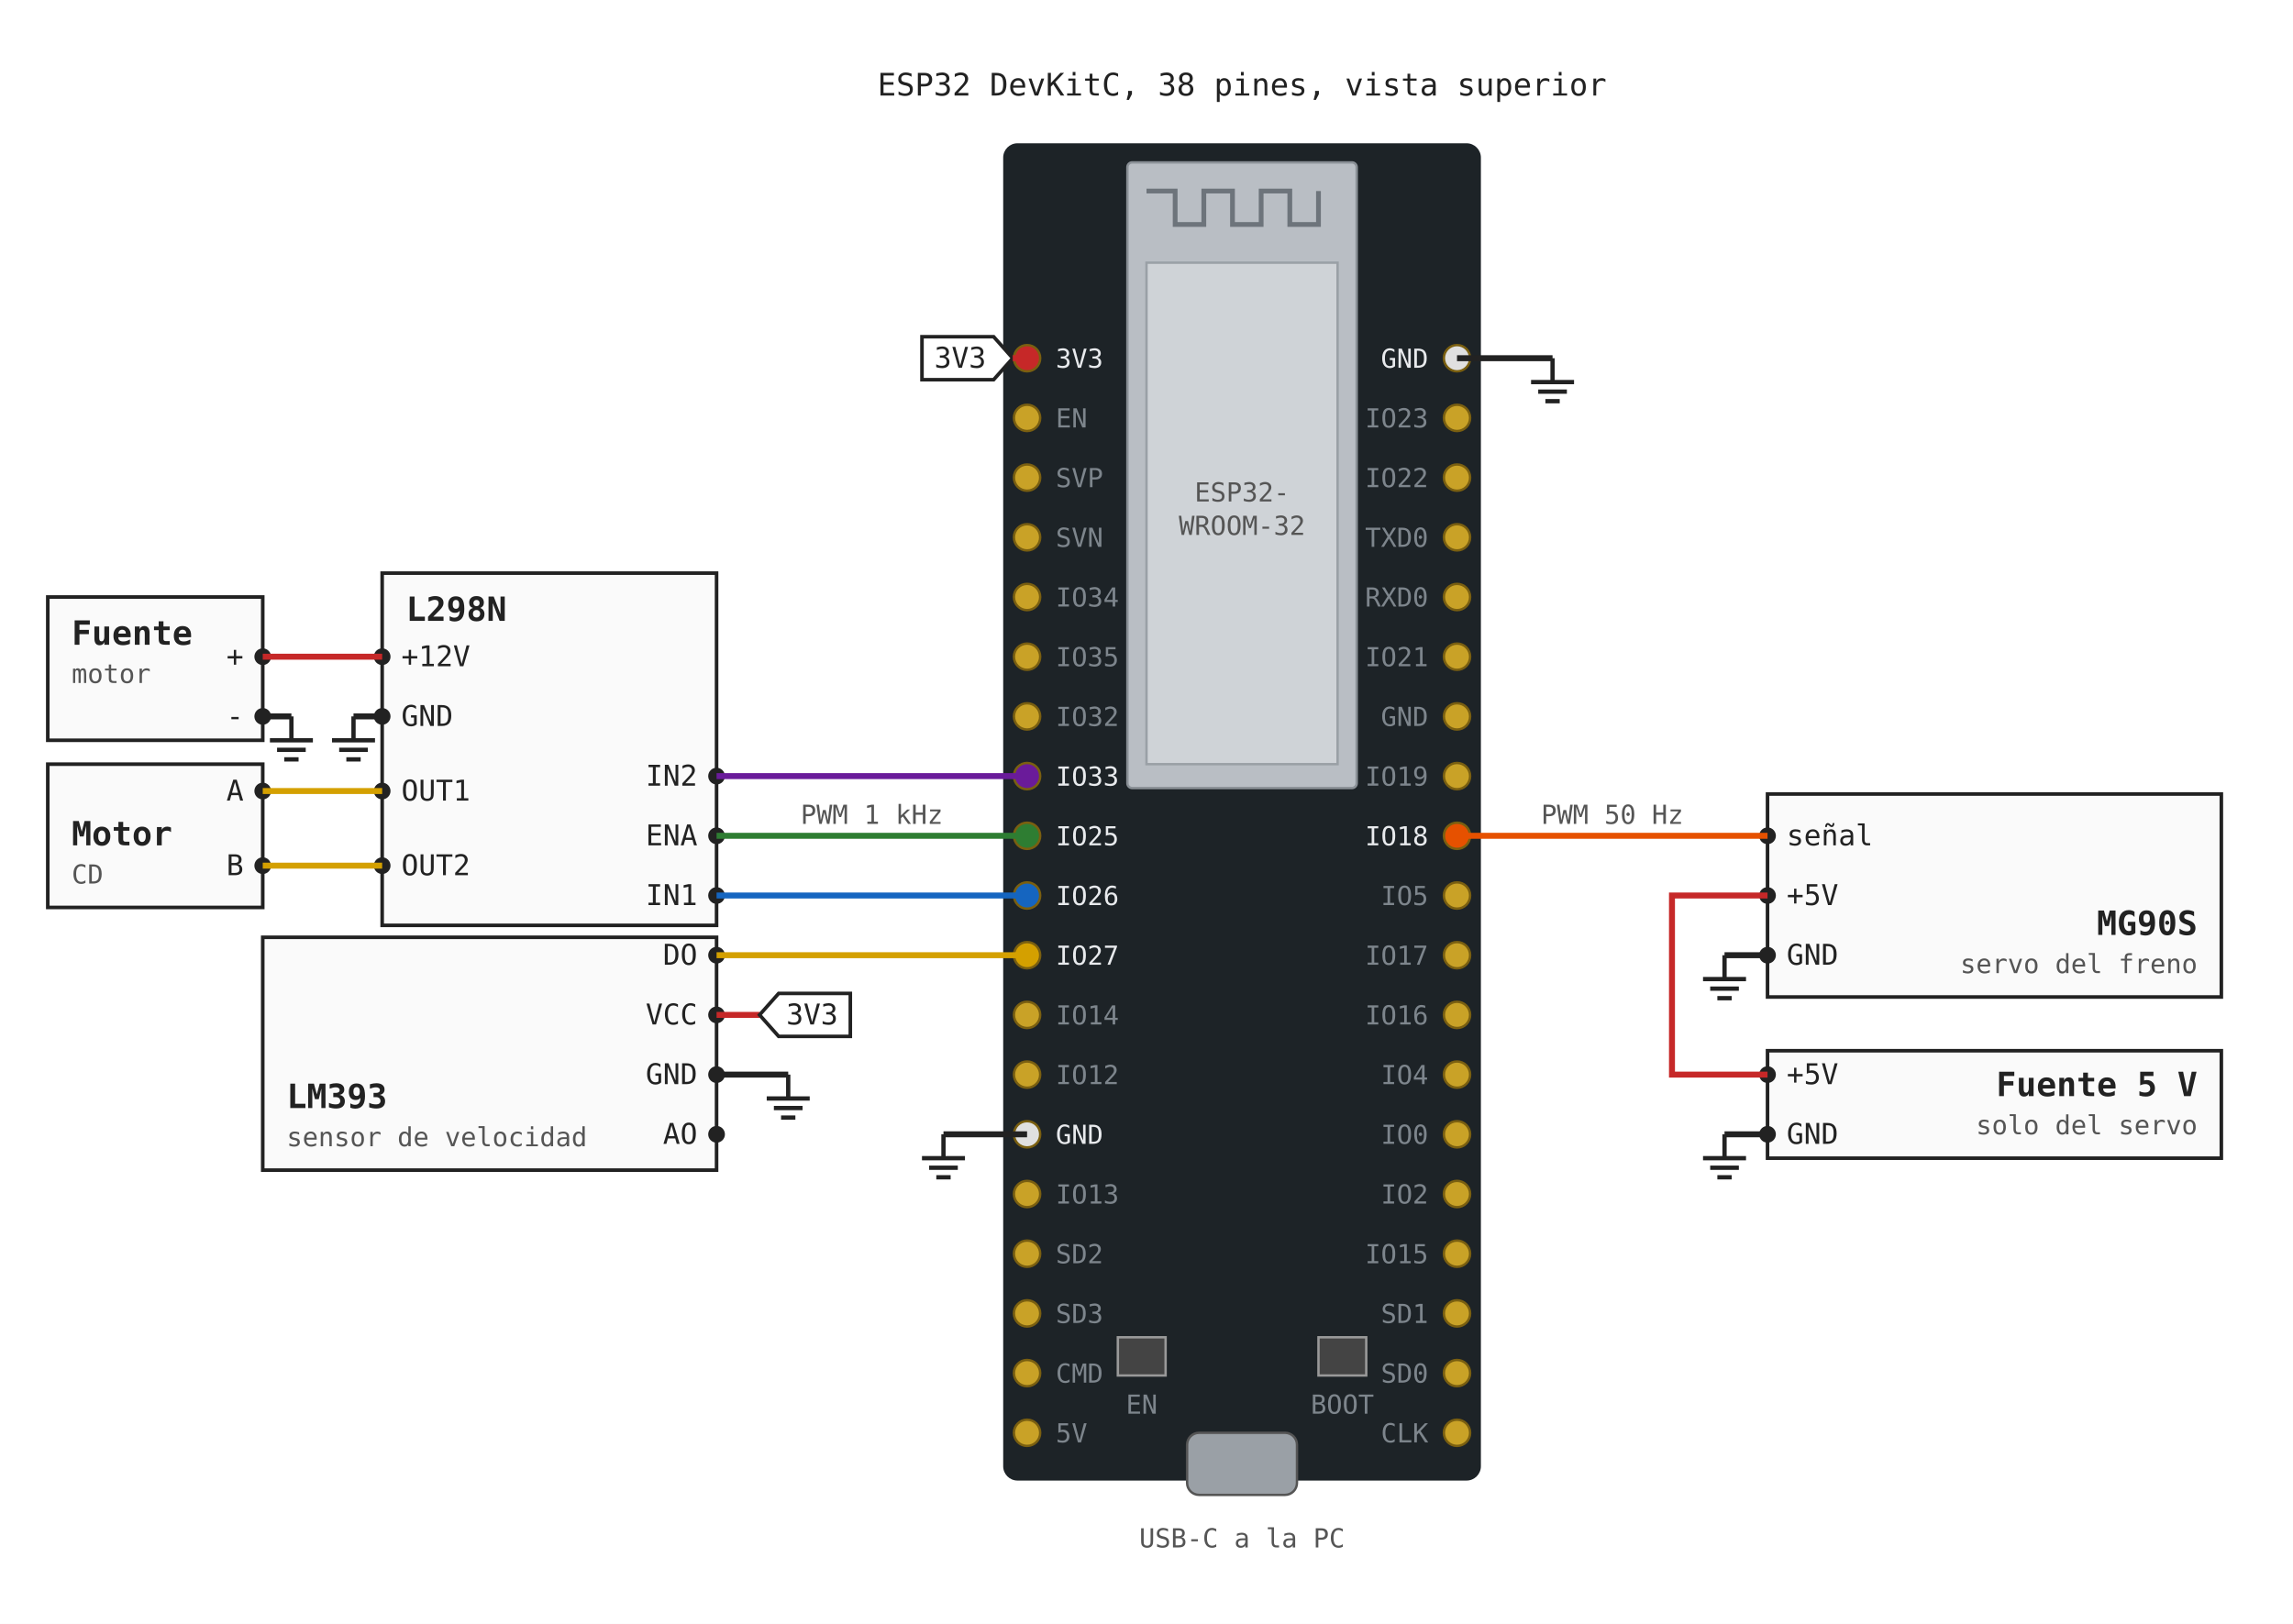
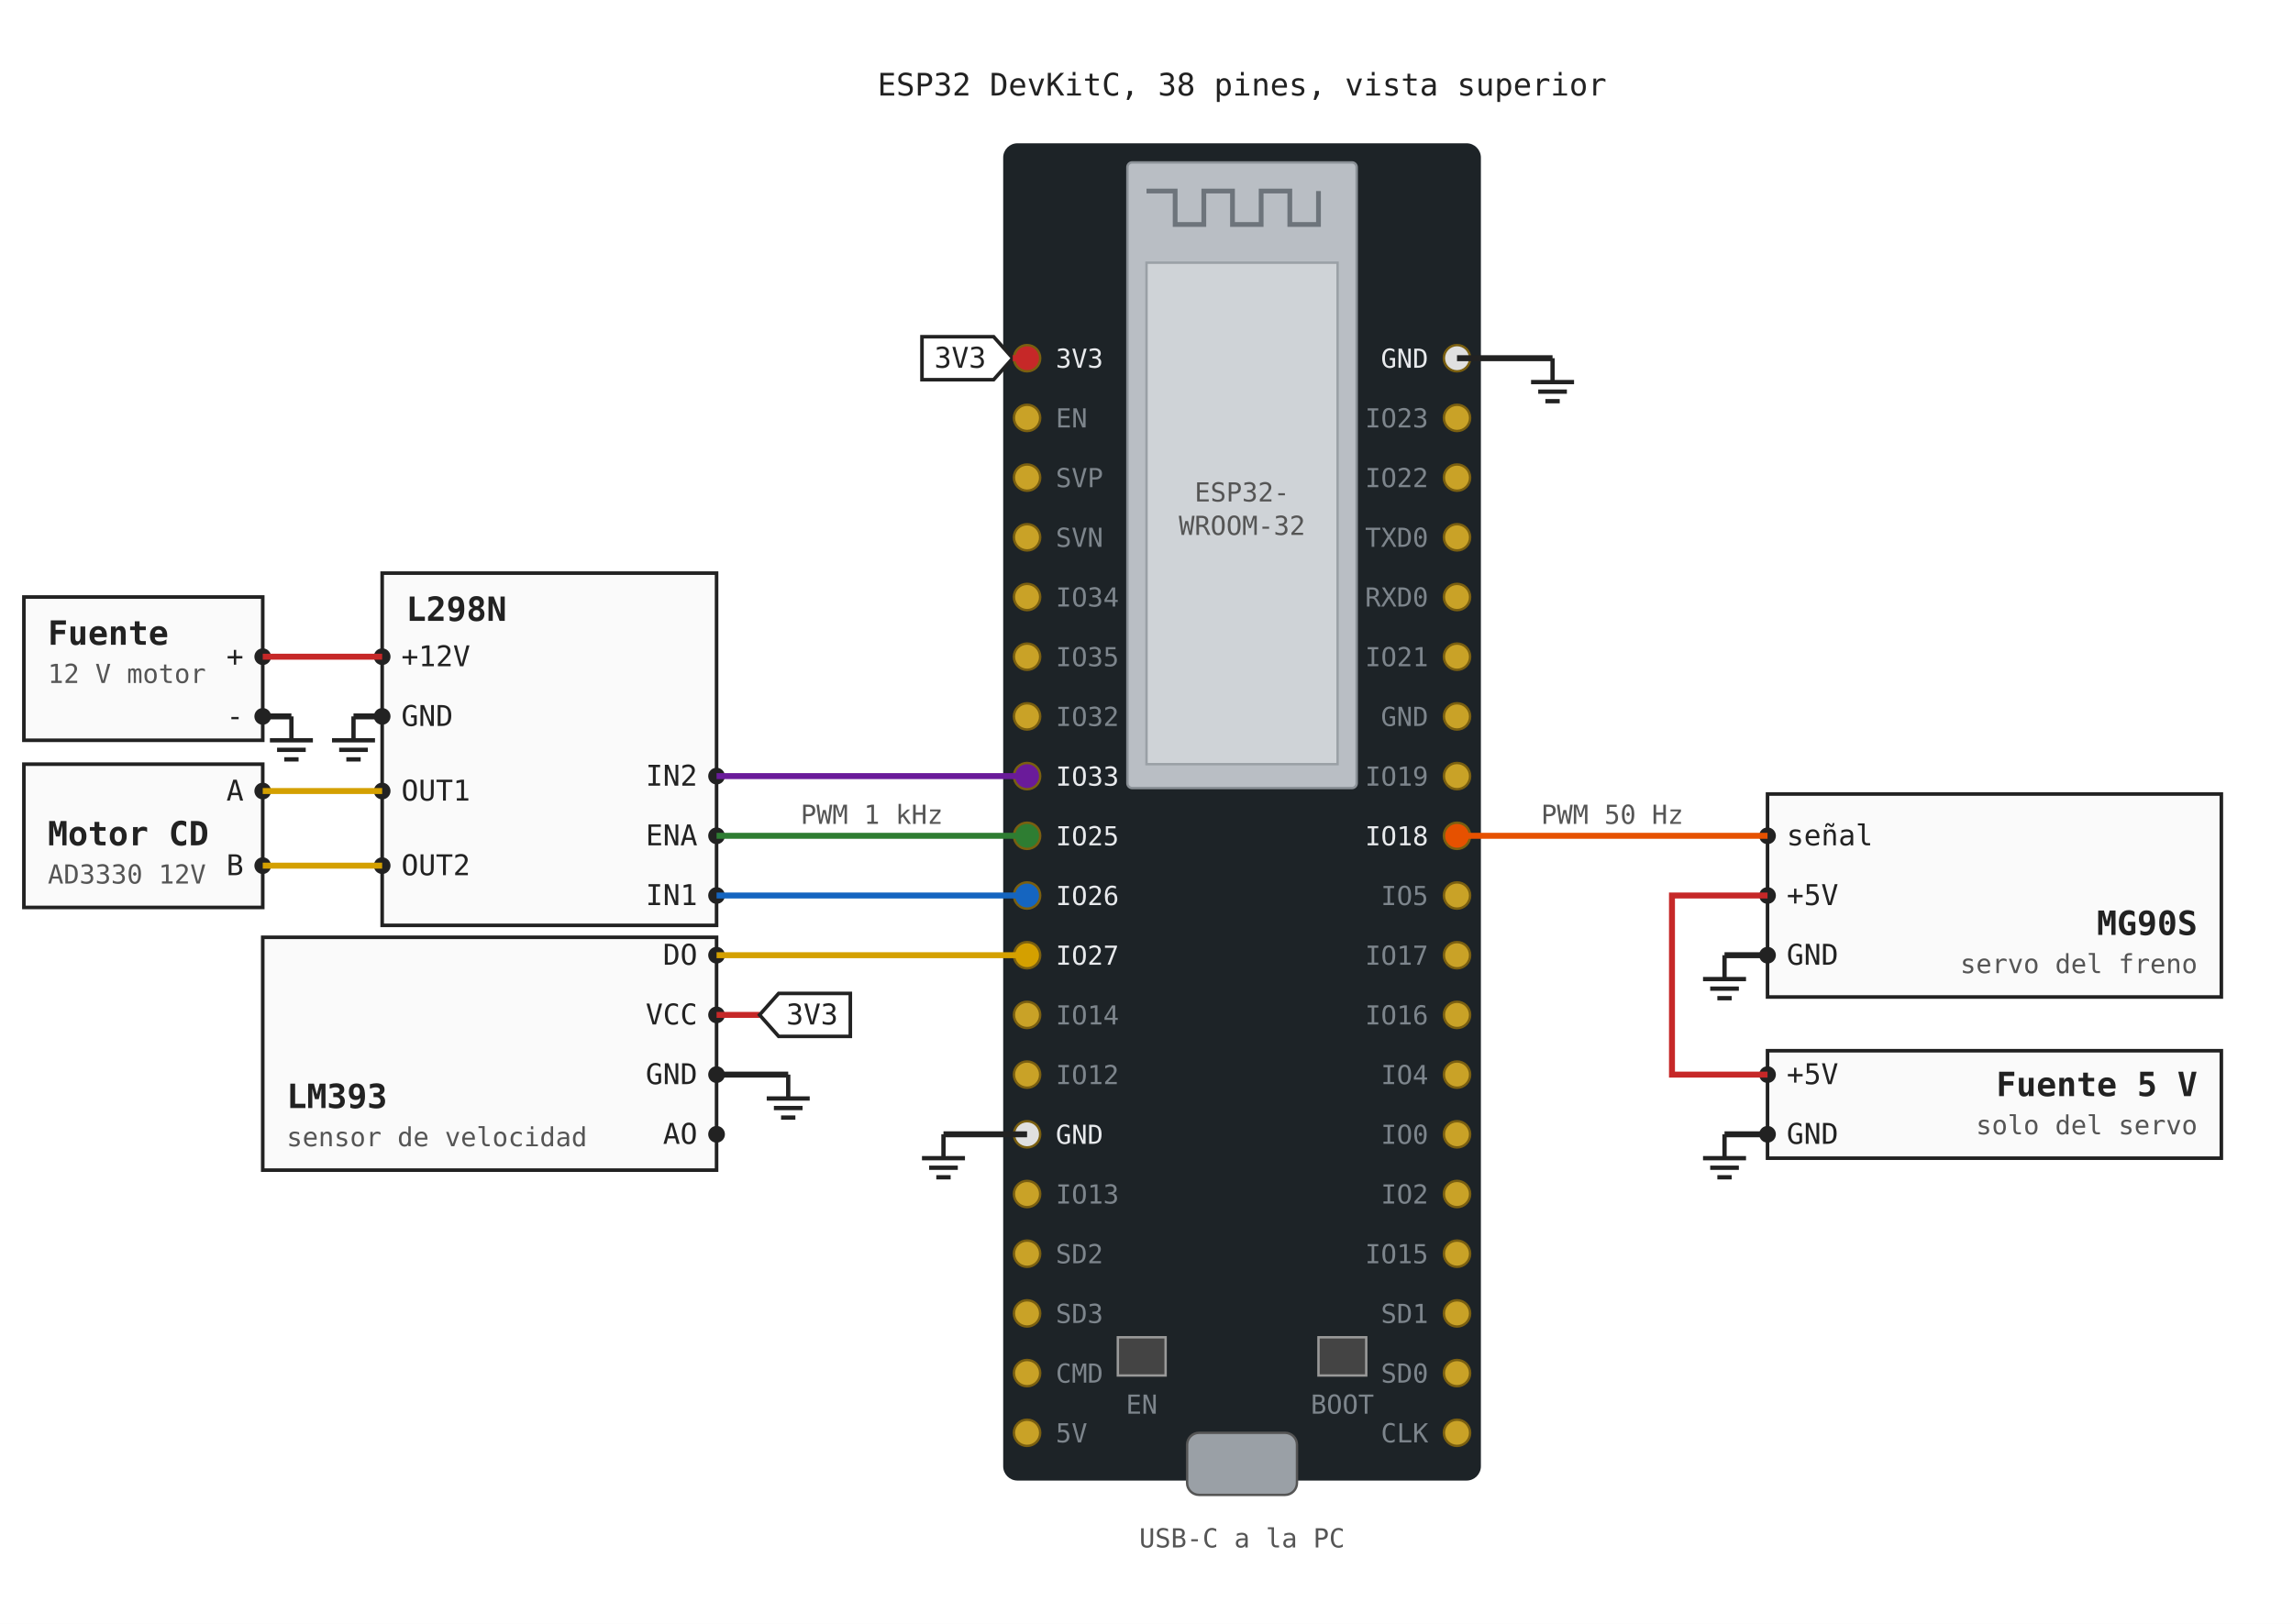
<svg xmlns="http://www.w3.org/2000/svg" viewBox="0 0 960 680" width="960" height="680">
  <style>text{font-family:"DejaVu Sans Mono",Menlo,Consolas,monospace}.pin{font-size:12px;fill:#222}.mod{font-size:14px;font-weight:bold;fill:#222}.det{font-size:11px;fill:#555}.sk{font-size:11px;fill:#e8eaed}.sk0{font-size:11px;fill:#7d858c}.tit{font-size:13px;fill:#222}</style>
  <rect width="960" height="680" fill="#fff" />
  <text x="520" y="40" class="tit" text-anchor="middle">ESP32 DevKitC, 38 pines, vista superior</text>
  <rect x="420" y="60" width="200" height="560" rx="6" fill="#1d2327" />
  <rect x="472" y="68" width="96" height="262" rx="2" fill="#b9bec4" stroke="#8a9096" />
  <path d="M480,80 h12 v14 h12 v-14 h12 v14 h12 v-14 h12 v14 h12 v-14" stroke="#6d747b" stroke-width="2" fill="none" />
  <rect x="480" y="110" width="80" height="210" fill="#cfd3d7" stroke="#9aa0a6" />
  <text x="520" y="210" class="det" text-anchor="middle" fill="#333">ESP32-</text>
  <text x="520" y="224" class="det" text-anchor="middle" fill="#333">WROOM-32</text>
  <rect x="468" y="560" width="20" height="16" fill="#444" stroke="#999" />
  <text x="478" y="592" class="sk0" text-anchor="middle">EN</text>
  <rect x="552" y="560" width="20" height="16" fill="#444" stroke="#999" />
  <text x="562" y="592" class="sk0" text-anchor="middle">BOOT</text>
  <rect x="497" y="600" width="46" height="26" rx="5" fill="#9aa0a6" stroke="#555" />
  <text x="520" y="648" class="det" text-anchor="middle">USB-C a la PC</text>
  <circle cx="430" cy="150" r="5.5" fill="#c62828" stroke="#7a5f10" />
  <text x="442" y="154" class="sk">3V3</text>
  <circle cx="430" cy="175" r="5.5" fill="#c9a227" stroke="#7a5f10" />
  <text x="442" y="179" class="sk0">EN</text>
  <circle cx="430" cy="200" r="5.5" fill="#c9a227" stroke="#7a5f10" />
  <text x="442" y="204" class="sk0">SVP</text>
  <circle cx="430" cy="225" r="5.5" fill="#c9a227" stroke="#7a5f10" />
  <text x="442" y="229" class="sk0">SVN</text>
  <circle cx="430" cy="250" r="5.5" fill="#c9a227" stroke="#7a5f10" />
  <text x="442" y="254" class="sk0">IO34</text>
  <circle cx="430" cy="275" r="5.5" fill="#c9a227" stroke="#7a5f10" />
  <text x="442" y="279" class="sk0">IO35</text>
  <circle cx="430" cy="300" r="5.5" fill="#c9a227" stroke="#7a5f10" />
  <text x="442" y="304" class="sk0">IO32</text>
  <circle cx="430" cy="325" r="5.5" fill="#6a1b9a" stroke="#7a5f10" />
  <text x="442" y="329" class="sk">IO33</text>
  <circle cx="430" cy="350" r="5.5" fill="#2e7d32" stroke="#7a5f10" />
  <text x="442" y="354" class="sk">IO25</text>
  <circle cx="430" cy="375" r="5.5" fill="#1565c0" stroke="#7a5f10" />
  <text x="442" y="379" class="sk">IO26</text>
  <circle cx="430" cy="400" r="5.5" fill="#d4a000" stroke="#7a5f10" />
  <text x="442" y="404" class="sk">IO27</text>
  <circle cx="430" cy="425" r="5.5" fill="#c9a227" stroke="#7a5f10" />
  <text x="442" y="429" class="sk0">IO14</text>
  <circle cx="430" cy="450" r="5.5" fill="#c9a227" stroke="#7a5f10" />
  <text x="442" y="454" class="sk0">IO12</text>
  <circle cx="430" cy="475" r="5.5" fill="#e0e0e0" stroke="#7a5f10" />
  <text x="442" y="479" class="sk">GND</text>
  <circle cx="430" cy="500" r="5.5" fill="#c9a227" stroke="#7a5f10" />
  <text x="442" y="504" class="sk0">IO13</text>
  <circle cx="430" cy="525" r="5.5" fill="#c9a227" stroke="#7a5f10" />
  <text x="442" y="529" class="sk0">SD2</text>
  <circle cx="430" cy="550" r="5.5" fill="#c9a227" stroke="#7a5f10" />
  <text x="442" y="554" class="sk0">SD3</text>
  <circle cx="430" cy="575" r="5.5" fill="#c9a227" stroke="#7a5f10" />
  <text x="442" y="579" class="sk0">CMD</text>
  <circle cx="430" cy="600" r="5.5" fill="#c9a227" stroke="#7a5f10" />
  <text x="442" y="604" class="sk0">5V</text>
  <circle cx="610" cy="150" r="5.5" fill="#e0e0e0" stroke="#7a5f10" />
  <text x="598" y="154" class="sk" text-anchor="end">GND</text>
  <circle cx="610" cy="175" r="5.5" fill="#c9a227" stroke="#7a5f10" />
  <text x="598" y="179" class="sk0" text-anchor="end">IO23</text>
  <circle cx="610" cy="200" r="5.5" fill="#c9a227" stroke="#7a5f10" />
  <text x="598" y="204" class="sk0" text-anchor="end">IO22</text>
  <circle cx="610" cy="225" r="5.5" fill="#c9a227" stroke="#7a5f10" />
  <text x="598" y="229" class="sk0" text-anchor="end">TXD0</text>
  <circle cx="610" cy="250" r="5.5" fill="#c9a227" stroke="#7a5f10" />
  <text x="598" y="254" class="sk0" text-anchor="end">RXD0</text>
  <circle cx="610" cy="275" r="5.5" fill="#c9a227" stroke="#7a5f10" />
  <text x="598" y="279" class="sk0" text-anchor="end">IO21</text>
  <circle cx="610" cy="300" r="5.5" fill="#c9a227" stroke="#7a5f10" />
  <text x="598" y="304" class="sk0" text-anchor="end">GND</text>
  <circle cx="610" cy="325" r="5.5" fill="#c9a227" stroke="#7a5f10" />
  <text x="598" y="329" class="sk0" text-anchor="end">IO19</text>
  <circle cx="610" cy="350" r="5.5" fill="#e65100" stroke="#7a5f10" />
  <text x="598" y="354" class="sk" text-anchor="end">IO18</text>
  <circle cx="610" cy="375" r="5.5" fill="#c9a227" stroke="#7a5f10" />
  <text x="598" y="379" class="sk0" text-anchor="end">IO5</text>
  <circle cx="610" cy="400" r="5.5" fill="#c9a227" stroke="#7a5f10" />
  <text x="598" y="404" class="sk0" text-anchor="end">IO17</text>
  <circle cx="610" cy="425" r="5.5" fill="#c9a227" stroke="#7a5f10" />
  <text x="598" y="429" class="sk0" text-anchor="end">IO16</text>
  <circle cx="610" cy="450" r="5.5" fill="#c9a227" stroke="#7a5f10" />
  <text x="598" y="454" class="sk0" text-anchor="end">IO4</text>
  <circle cx="610" cy="475" r="5.5" fill="#c9a227" stroke="#7a5f10" />
  <text x="598" y="479" class="sk0" text-anchor="end">IO0</text>
  <circle cx="610" cy="500" r="5.5" fill="#c9a227" stroke="#7a5f10" />
  <text x="598" y="504" class="sk0" text-anchor="end">IO2</text>
  <circle cx="610" cy="525" r="5.5" fill="#c9a227" stroke="#7a5f10" />
  <text x="598" y="529" class="sk0" text-anchor="end">IO15</text>
  <circle cx="610" cy="550" r="5.5" fill="#c9a227" stroke="#7a5f10" />
  <text x="598" y="554" class="sk0" text-anchor="end">SD1</text>
  <circle cx="610" cy="575" r="5.5" fill="#c9a227" stroke="#7a5f10" />
  <text x="598" y="579" class="sk0" text-anchor="end">SD0</text>
  <circle cx="610" cy="600" r="5.5" fill="#c9a227" stroke="#7a5f10" />
  <text x="598" y="604" class="sk0" text-anchor="end">CLK</text>
  <polygon points="424,150 416,141 386,141 386,159 416,159" fill="#fff" stroke="#222" stroke-width="1.5" />
  <text x="402.0" y="154" class="pin" text-anchor="middle">3V3</text>
  <polyline points="430,150 424,150" fill="none" stroke="#c62828" stroke-width="2.5" />
  <rect x="160" y="240.0" width="140" height="147.5" fill="#fafafa" stroke="#222" stroke-width="1.5" />
  <text x="170" y="260.0" class="mod" text-anchor="start">L298N</text>
  <circle cx="300" cy="325" r="3.5" fill="#222" />
  <text x="292" y="329" class="pin" text-anchor="end">IN2</text>
  <circle cx="300" cy="350" r="3.5" fill="#222" />
  <text x="292" y="354" class="pin" text-anchor="end">ENA</text>
  <circle cx="300" cy="375" r="3.5" fill="#222" />
  <text x="292" y="379" class="pin" text-anchor="end">IN1</text>
  <circle cx="160" cy="275" r="3.5" fill="#222" />
  <text x="168" y="279" class="pin">+12V</text>
  <circle cx="160" cy="300" r="3.5" fill="#222" />
  <text x="168" y="304" class="pin">GND</text>
  <circle cx="160" cy="331.25" r="3.5" fill="#222" />
  <text x="168" y="335.25" class="pin">OUT1</text>
  <circle cx="160" cy="362.5" r="3.5" fill="#222" />
  <text x="168" y="366.5" class="pin">OUT2</text>
  <polyline points="300,325 430,325" fill="none" stroke="#6a1b9a" stroke-width="2.5" />
  <polyline points="300,350 430,350" fill="none" stroke="#2e7d32" stroke-width="2.5" />
  <polyline points="300,375 430,375" fill="none" stroke="#1565c0" stroke-width="2.5" />
  <text x="365" y="345" class="det" text-anchor="middle">PWM 1 kHz</text>
  <rect x="110" y="392.5" width="190" height="97.5" fill="#fafafa" stroke="#222" stroke-width="1.5" />
  <text x="120" y="464.0" class="mod" text-anchor="start">LM393</text>
  <text x="120" y="480.0" class="det" text-anchor="start">sensor de velocidad</text>
  <circle cx="300" cy="400" r="3.5" fill="#222" />
  <text x="292" y="404" class="pin" text-anchor="end">DO</text>
  <circle cx="300" cy="425" r="3.5" fill="#222" />
  <text x="292" y="429" class="pin" text-anchor="end">VCC</text>
  <circle cx="300" cy="450" r="3.5" fill="#222" />
  <text x="292" y="454" class="pin" text-anchor="end">GND</text>
  <circle cx="300" cy="475" r="3.5" fill="#222" />
  <text x="292" y="479" class="pin" text-anchor="end">AO</text>
  <polyline points="300,400 430,400" fill="none" stroke="#d4a000" stroke-width="2.5" />
  <polyline points="300,425 318,425" fill="none" stroke="#c62828" stroke-width="2.5" />
  <polygon points="318,425 326,416 356,416 356,434 326,434" fill="#fff" stroke="#222" stroke-width="1.5" />
  <text x="340.0" y="429" class="pin" text-anchor="middle">3V3</text>
  <polyline points="300,450 330,450" fill="none" stroke="#222" stroke-width="2.5" />
  <path d="M330,450 v10 M321,460 h18 M324,464 h12 M327,468 h6" stroke="#222" stroke-width="1.8" fill="none" />
  <polyline points="430,475 395,475" fill="none" stroke="#222" stroke-width="2.5" />
  <path d="M395,475 v10 M386,485 h18 M389,489 h12 M392,493 h6" stroke="#222" stroke-width="1.8" fill="none" />
-   <rect x="20" y="250" width="90" height="60.0" fill="#fafafa" stroke="#222" stroke-width="1.5" />
-   <text x="30" y="270" class="mod" text-anchor="start">Fuente</text>
-   <text x="30" y="286" class="det" text-anchor="start">motor</text>
+   <rect x="10" y="250" width="100" height="60.0" fill="#fafafa" stroke="#222" stroke-width="1.5" />
+   <text x="20" y="270" class="mod" text-anchor="start">Fuente</text>
+   <text x="20" y="286" class="det" text-anchor="start">12 V motor</text>
  <circle cx="110" cy="275" r="3.5" fill="#222" />
  <text x="102" y="279" class="pin" text-anchor="end">+</text>
  <circle cx="110" cy="300" r="3.5" fill="#222" />
  <text x="102" y="304" class="pin" text-anchor="end">-</text>
  <polyline points="110,275 160,275" fill="none" stroke="#c62828" stroke-width="2.5" />
  <polyline points="110,300 122,300" fill="none" stroke="#222" stroke-width="2.5" />
  <path d="M122,300 v10 M113,310 h18 M116,314 h12 M119,318 h6" stroke="#222" stroke-width="1.8" fill="none" />
  <polyline points="160,300 148,300" fill="none" stroke="#222" stroke-width="2.5" />
  <path d="M148,300 v10 M139,310 h18 M142,314 h12 M145,318 h6" stroke="#222" stroke-width="1.8" fill="none" />
-   <rect x="20" y="320.0" width="90" height="60.0" fill="#fafafa" stroke="#222" stroke-width="1.5" />
-   <text x="30" y="354.0" class="mod" text-anchor="start">Motor</text>
-   <text x="30" y="370.0" class="det" text-anchor="start">CD</text>
+   <rect x="10" y="320.0" width="100" height="60.0" fill="#fafafa" stroke="#222" stroke-width="1.5" />
+   <text x="20" y="354.0" class="mod" text-anchor="start">Motor CD</text>
+   <text x="20" y="370.0" class="det" text-anchor="start">AD3330 12V</text>
  <circle cx="110" cy="331.25" r="3.5" fill="#222" />
  <text x="102" y="335.25" class="pin" text-anchor="end">A</text>
  <circle cx="110" cy="362.5" r="3.5" fill="#222" />
  <text x="102" y="366.5" class="pin" text-anchor="end">B</text>
  <polyline points="110,331.25 160,331.25" fill="none" stroke="#d4a000" stroke-width="2.5" />
  <polyline points="110,362.5 160,362.5" fill="none" stroke="#d4a000" stroke-width="2.5" />
  <polyline points="610,150 650,150" fill="none" stroke="#222" stroke-width="2.5" />
  <path d="M650,150 v10 M641,160 h18 M644,164 h12 M647,168 h6" stroke="#222" stroke-width="1.8" fill="none" />
  <rect x="740" y="332.5" width="190" height="85.0" fill="#fafafa" stroke="#222" stroke-width="1.5" />
  <text x="920" y="391.5" class="mod" text-anchor="end">MG90S</text>
  <text x="920" y="407.5" class="det" text-anchor="end">servo del freno</text>
  <circle cx="740" cy="350" r="3.5" fill="#222" />
  <text x="748" y="354" class="pin" text-anchor="start">señal</text>
  <circle cx="740" cy="375" r="3.5" fill="#222" />
  <text x="748" y="379" class="pin" text-anchor="start">+5V</text>
  <circle cx="740" cy="400" r="3.5" fill="#222" />
  <text x="748" y="404" class="pin" text-anchor="start">GND</text>
  <polyline points="610,350 740,350" fill="none" stroke="#e65100" stroke-width="2.5" />
  <text x="675" y="345" class="det" text-anchor="middle">PWM 50 Hz</text>
  <polyline points="740,400 722,400" fill="none" stroke="#222" stroke-width="2.5" />
  <path d="M722,400 v10 M713,410 h18 M716,414 h12 M719,418 h6" stroke="#222" stroke-width="1.8" fill="none" />
  <rect x="740" y="440.0" width="190" height="45.0" fill="#fafafa" stroke="#222" stroke-width="1.5" />
  <text x="920" y="459.0" class="mod" text-anchor="end">Fuente 5 V</text>
  <text x="920" y="475.0" class="det" text-anchor="end">solo del servo</text>
  <circle cx="740" cy="450" r="3.5" fill="#222" />
  <text x="748" y="454" class="pin" text-anchor="start">+5V</text>
  <circle cx="740" cy="475" r="3.5" fill="#222" />
  <text x="748" y="479" class="pin" text-anchor="start">GND</text>
  <polyline points="740,450 700,450 700,375 740,375" fill="none" stroke="#c62828" stroke-width="2.5" />
  <polyline points="740,475 722,475" fill="none" stroke="#222" stroke-width="2.5" />
  <path d="M722,475 v10 M713,485 h18 M716,489 h12 M719,493 h6" stroke="#222" stroke-width="1.8" fill="none" />
</svg>
